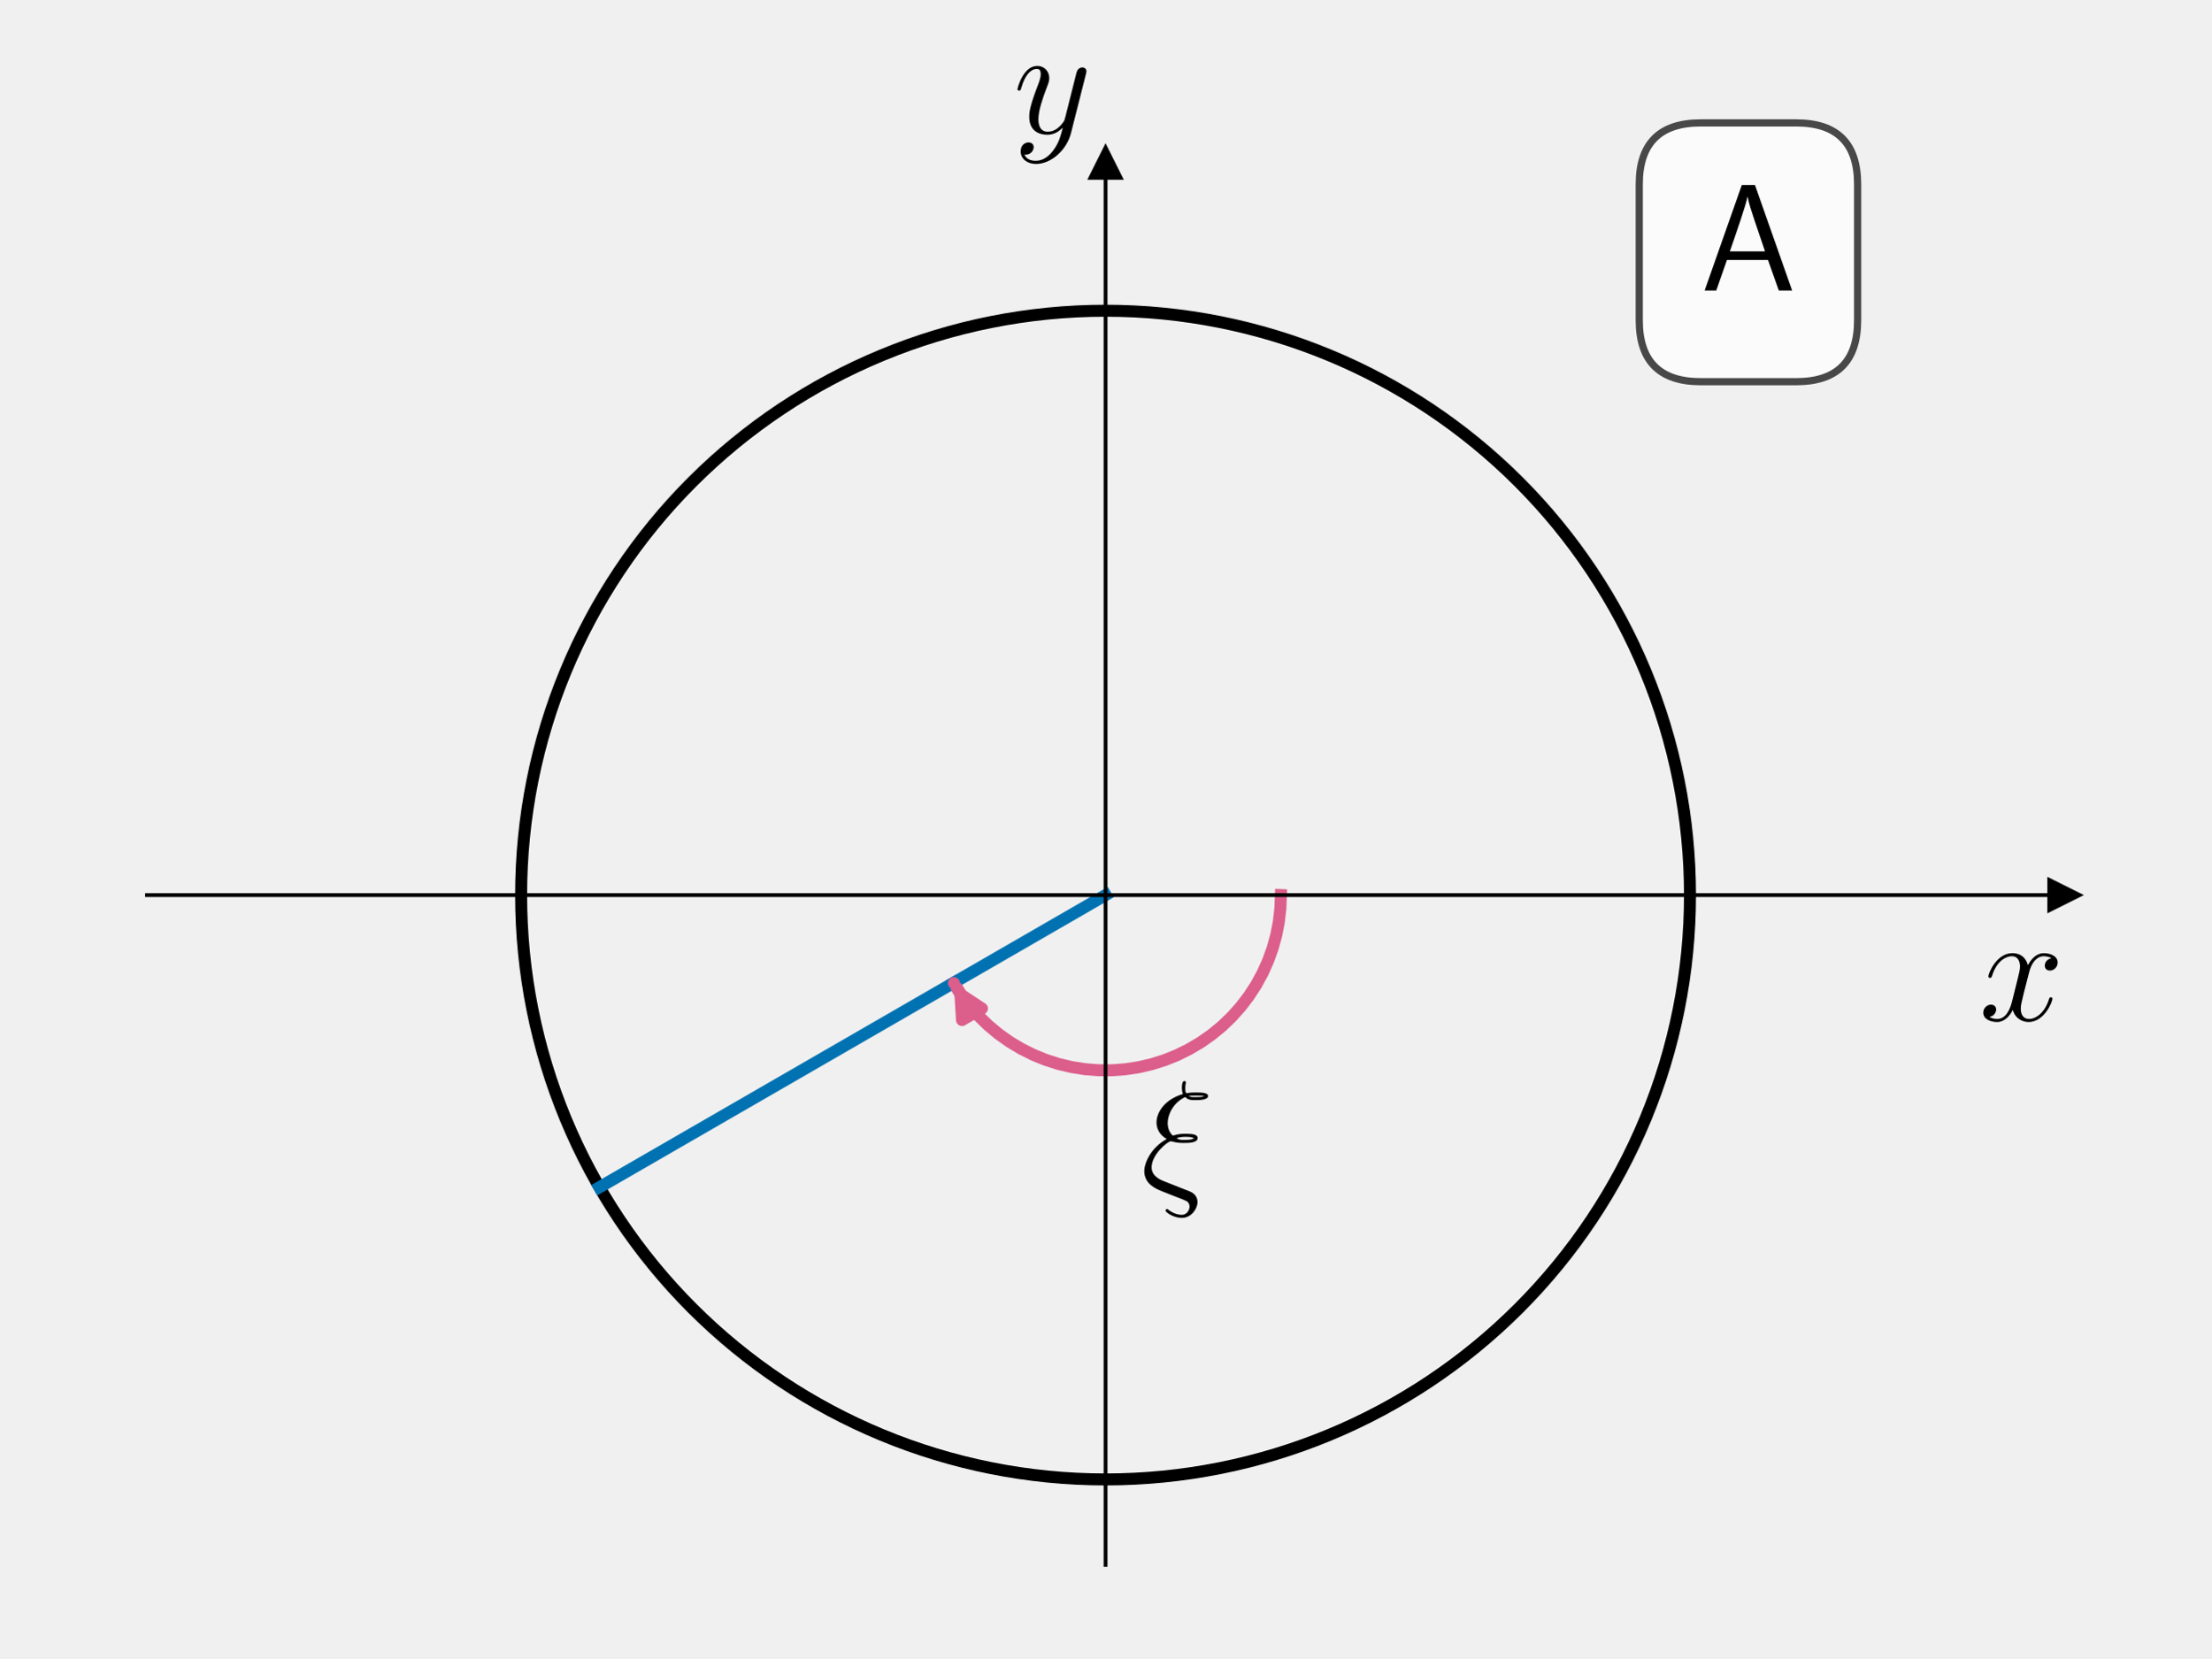
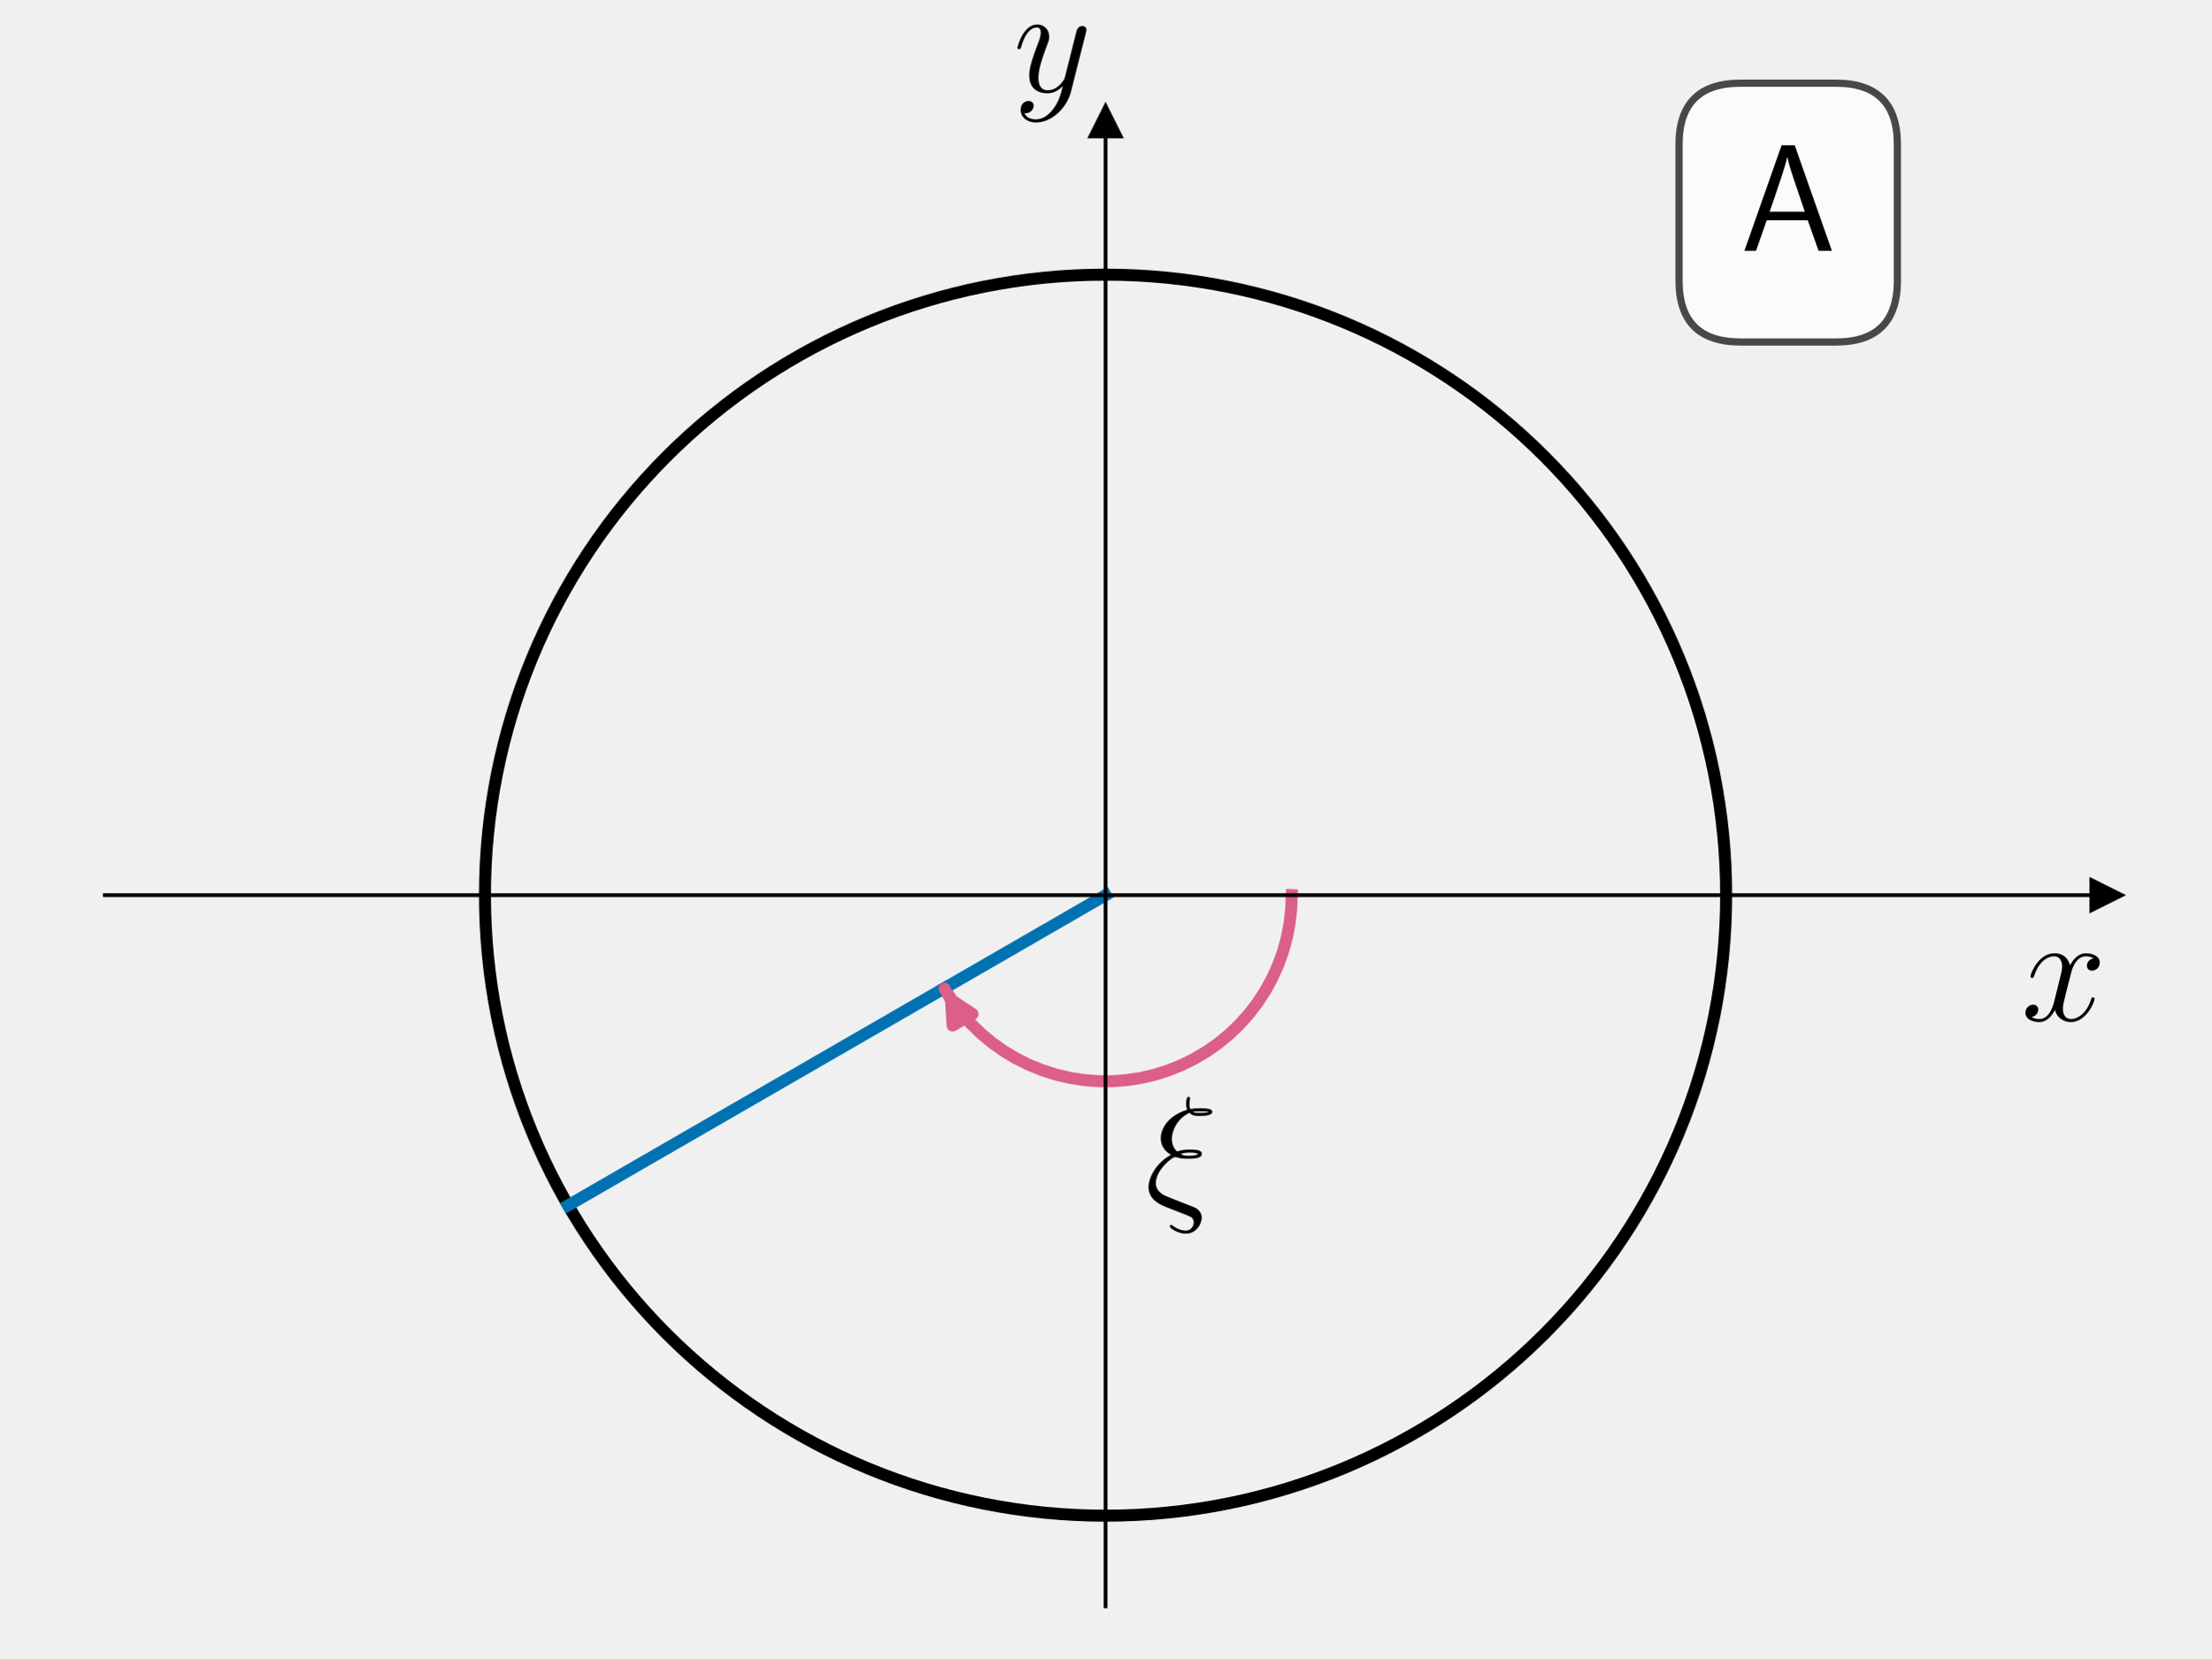
<svg xmlns="http://www.w3.org/2000/svg" xmlns:xlink="http://www.w3.org/1999/xlink" width="460.8pt" height="345.6pt" viewBox="0 0 460.8 345.6" version="1.1">
  <defs>
    <style type="text/css">*{stroke-linejoin: round; stroke-linecap: butt}</style>
  </defs>
  <g id="figure_1">
    <g id="patch_1">
      <path d="M 0 345.6  L 460.8 345.6  L 460.8 0  L 0 0  L 0 345.6  z " style="fill: none" />
    </g>
    <g id="axes_1">
      <g id="patch_2">
-         <path d="M 30.628 326.16  L 430.172 326.16  L 430.172 33.97  L 30.628 33.97  L 30.628 326.16  z " style="fill: none" />
+         <path d="M 21.849 334.8  L 438.951 334.8  L 438.951 25.33  L 21.849 25.33  L 21.849 334.8  z " style="fill: none" />
      </g>
      <g id="patch_3">
-         <path d="M 230.4 308.361  C 262.701 308.361 293.684 295.528 316.525 272.687  C 339.365 249.847 352.199 218.864 352.199 186.563  C 352.199 154.261 339.365 123.278 316.525 100.438  C 293.684 77.597 262.701 64.764 230.4 64.764  C 198.099 64.764 167.116 77.597 144.275 100.438  C 121.435 123.278 108.601 154.261 108.601 186.563  C 108.601 218.864 121.435 249.847 144.275 272.687  C 167.116 295.528 198.099 308.361 230.4 308.361  L 230.4 308.361  z " clip-path="url(#pf1aadb17b3)" style="fill: none; stroke: #000000; stroke-width: 2.5; stroke-linejoin: miter" />
+         <path d="M 230.4 315.915  C 264.7 315.915 297.6 302.287 321.854 278.034  C 346.108 253.78 359.736 220.88 359.736 186.579  C 359.736 152.279 346.108 119.379 321.854 95.125  C 297.6 70.871 264.7 57.244 230.4 57.244  C 196.1 57.244 163.2 70.871 138.946 95.125  C 114.692 119.379 101.064 152.279 101.064 186.579  C 101.064 220.88 114.692 253.78 138.946 278.034  C 163.2 302.287 196.1 315.915 230.4 315.915  L 230.4 315.915  z " clip-path="url(#p5ab7b6729d)" style="fill: none; stroke: #000000; stroke-width: 2.5; stroke-linejoin: miter" />
      </g>
      <g id="matplotlib.axis_1">
        <g id="text_1">
-           <g transform="translate(412.4329 212.7017) scale(0.32 -0.32)">
+           <g transform="translate(421.2119 212.7185) scale(0.32 -0.32)">
            <defs>
              <path id="CMMI12-78" d="M 3034 2606  C 2829 2567 2752 2414 2752 2293  C 2752 2139 2874 2088 2963 2088  C 3155 2088 3290 2254 3290 2427  C 3290 2695 2982 2816 2714 2816  C 2323 2816 2106 2433 2048 2312  C 1901 2816 1504 2816 1389 2816  C 736 2816 390 1980 390 1839  C 390 1814 416 1782 461 1782  C 512 1782 525 1820 538 1846  C 755 2555 1184 2689 1370 2689  C 1658 2689 1715 2420 1715 2267  C 1715 2127 1677 1980 1600 1673  L 1382 798  C 1286 415 1101 64 762 64  C 730 64 570 64 435 147  C 666 192 717 383 717 460  C 717 588 621 664 499 664  C 346 664 179 530 179 326  C 179 57 480 -64 755 -64  C 1062 -64 1280 179 1414 441  C 1517 64 1837 -64 2074 -64  C 2726 -64 3072 773 3072 913  C 3072 945 3046 971 3008 971  C 2950 971 2944 939 2925 888  C 2752 326 2381 64 2093 64  C 1869 64 1747 230 1747 492  C 1747 632 1773 734 1875 1156  L 2099 2024  C 2195 2408 2413 2689 2707 2689  C 2720 2689 2899 2689 3034 2606  z " transform="scale(0.015625)" />
            </defs>
            <use xlink:href="#CMMI12-78" transform="scale(0.996264)" />
          </g>
        </g>
      </g>
      <g id="matplotlib.axis_2">
        <g id="text_2">
-           <g transform="translate(211.1795 27.76909) scale(0.32 -0.32)">
+           <g transform="translate(211.1795 19.12909) scale(0.32 -0.32)">
            <defs>
              <path id="CMMI12-79" d="M 1683 -700  C 1510 -939 1261 -1152 947 -1152  C 870 -1152 563 -1152 467 -889  C 486 -895 518 -895 531 -895  C 723 -895 851 -729 851 -582  C 851 -435 730 -384 634 -384  C 531 -384 307 -458 307 -759  C 307 -1071 582 -1286 947 -1286  C 1587 -1286 2234 -700 2413 6  L 3040 2485  C 3046 2517 3059 2556 3059 2594  C 3059 2689 2982 2753 2886 2753  C 2829 2753 2694 2727 2643 2535  L 2170 658  C 2138 543 2138 530 2086 460  C 1958 281 1747 64 1440 64  C 1082 64 1050 415 1050 588  C 1050 952 1222 1443 1395 1903  C 1466 2088 1504 2178 1504 2305  C 1504 2574 1312 2816 998 2816  C 410 2816 173 1890 173 1839  C 173 1814 198 1782 243 1782  C 301 1782 307 1807 333 1897  C 486 2433 730 2689 979 2689  C 1037 2689 1146 2689 1146 2478  C 1146 2312 1075 2127 979 1884  C 666 1047 666 837 666 683  C 666 77 1101 -64 1421 -64  C 1606 -64 1837 -6 2061 230  L 2067 224  C 1971 -147 1907 -392 1683 -700  z " transform="scale(0.015625)" />
            </defs>
            <use xlink:href="#CMMI12-79" transform="scale(0.996264)" />
          </g>
        </g>
      </g>
      <g id="line2d_1">
        <defs>
-           <path id="mba3da5328e" d="M 3 0  L -3 -3  L -3 3  z " style="stroke: #000000; stroke-linejoin: miter" />
+           <path id="m1ac9f6182c" d="M 3 0  L -3 -3  L -3 3  z " style="stroke: #000000; stroke-linejoin: miter" />
        </defs>
        <g>
-           <use xlink:href="#mba3da5328e" x="430.172" y="186.563" style="stroke: #000000; stroke-linejoin: miter" />
+           <use xlink:href="#m1ac9f6182c" x="438.951" y="186.579" style="stroke: #000000; stroke-linejoin: miter" />
        </g>
      </g>
      <g id="line2d_2">
        <defs>
-           <path id="mb06e45d5f9" d="M 0 -3  L -3 3  L 3 3  z " style="stroke: #000000; stroke-linejoin: miter" />
+           <path id="m4320c8f635" d="M 0 -3  L -3 3  L 3 3  z " style="stroke: #000000; stroke-linejoin: miter" />
        </defs>
        <g>
-           <use xlink:href="#mb06e45d5f9" x="230.4" y="33.97" style="stroke: #000000; stroke-linejoin: miter" />
+           <use xlink:href="#m4320c8f635" x="230.4" y="25.33" style="stroke: #000000; stroke-linejoin: miter" />
        </g>
      </g>
      <g id="line2d_3">
-         <path d="M 266.94 186.563  L 266.832 189.365  L 266.51 192.151  L 265.975 194.904  L 265.23 197.608  L 264.28 200.247  L 263.131 202.805  L 261.789 205.268  L 260.262 207.62  L 258.559 209.849  L 256.69 211.94  L 254.666 213.881  L 252.499 215.662  L 250.202 217.271  L 247.788 218.7  L 245.272 219.939  L 242.669 220.981  L 239.993 221.82  L 237.26 222.452  L 234.487 222.873  L 231.69 223.079  L 228.886 223.071  L 226.09 222.847  L 223.32 222.41  L 220.591 221.761  L 217.92 220.905  L 215.323 219.847  L 212.815 218.592  L 210.41 217.149  L 208.123 215.526  L 205.967 213.732  L 203.955 211.778  L 202.099 209.675  L 200.41 207.436  L 198.897 205.075  L 198.756 204.832  L 198.756 204.832  " clip-path="url(#pf1aadb17b3)" style="fill: none; stroke: #dc5e8b; stroke-width: 2.5; stroke-linecap: square" />
+         <path d="M 269.201 186.579  L 269.086 189.555  L 268.744 192.514  L 268.176 195.437  L 267.385 198.308  L 266.377 201.111  L 265.156 203.827  L 263.731 206.442  L 262.109 208.94  L 260.301 211.306  L 258.316 213.527  L 256.167 215.589  L 253.866 217.48  L 251.427 219.188  L 248.864 220.705  L 246.193 222.021  L 243.428 223.128  L 240.586 224.019  L 237.685 224.69  L 234.74 225.137  L 231.77 225.356  L 228.792 225.347  L 225.823 225.109  L 222.881 224.645  L 219.984 223.956  L 217.148 223.047  L 214.39 221.923  L 211.726 220.591  L 209.173 219.059  L 206.744 217.335  L 204.455 215.43  L 202.319 213.355  L 200.348 211.122  L 198.554 208.745  L 196.948 206.237  L 196.798 205.98  L 196.798 205.98  " clip-path="url(#p5ab7b6729d)" style="fill: none; stroke: #dc5e8b; stroke-width: 2.5; stroke-linecap: square" />
      </g>
      <g id="line2d_4">
-         <path d="M 230.4 186.563  L 124.919 247.462  " clip-path="url(#pf1aadb17b3)" style="fill: none; stroke: #0072b2; stroke-width: 2.5; stroke-linecap: square" />
+         <path d="M 230.4 186.579  L 118.392 251.247  " clip-path="url(#p5ab7b6729d)" style="fill: none; stroke: #0072b2; stroke-width: 2.5; stroke-linecap: square" />
      </g>
      <g id="patch_4">
-         <path d="M 230.4 326.16  L 230.4 33.97  " style="fill: none; stroke: #000000; stroke-width: 0.8; stroke-linejoin: miter; stroke-linecap: square" />
+         <path d="M 230.4 334.8  L 230.4 25.33  " style="fill: none; stroke: #000000; stroke-width: 0.8; stroke-linejoin: miter; stroke-linecap: square" />
      </g>
      <g id="patch_5">
-         <path d="M 430.172 326.16  L 430.172 33.97  " style="fill: none" />
+         <path d="M 438.951 334.8  L 438.951 25.33  " style="fill: none" />
      </g>
      <g id="patch_6">
-         <path d="M 30.628 186.563  L 430.172 186.563  " style="fill: none; stroke: #000000; stroke-width: 0.8; stroke-linejoin: miter; stroke-linecap: square" />
+         <path d="M 21.849 186.579  L 438.951 186.579  " style="fill: none; stroke: #000000; stroke-width: 0.8; stroke-linejoin: miter; stroke-linecap: square" />
      </g>
      <g id="patch_7">
-         <path d="M 30.628 33.97  L 430.172 33.97  " style="fill: none" />
+         <path d="M 21.849 25.33  L 438.951 25.33  " style="fill: none" />
      </g>
      <g id="patch_8">
-         <path d="M 198.803 204.913  Q 198.779 204.873 200.156 207.251  " style="fill: none; stroke: #dc5e8b; stroke-width: 2.5; stroke-linecap: round" />
-         <path d="M 200.485 212.608  L 200.156 207.251  L 204.639 210.202  z " style="fill: #dc5e8b; stroke: #dc5e8b; stroke-width: 2.5; stroke-linecap: round" />
+         <path d="M 196.847 206.066  Q 196.822 206.023 198.198 208.399  " style="fill: none; stroke: #dc5e8b; stroke-width: 2.5; stroke-linecap: round" />
+         <path d="M 198.527 213.755  L 198.198 208.399  L 202.68 211.35  z " style="fill: #dc5e8b; stroke: #dc5e8b; stroke-width: 2.5; stroke-linecap: round" />
      </g>
      <g id="text_3">
-         <g transform="translate(237.7687 247.4734) scale(0.32 -0.32)">
+         <g transform="translate(238.6466 250.7664) scale(0.32 -0.32)">
          <defs>
            <path id="CMMI12-18" d="M 1670 -24  L 998 242  C 832 304 448 456 448 835  C 448 1377 1120 1927 1254 1927  C 1267 1927 1325 1914 1344 1908  C 1517 1857 1683 1857 1798 1857  C 1997 1857 2374 1857 2374 2062  C 2374 2218 2144 2240 1869 2240  C 1741 2240 1568 2240 1338 2163  C 1184 2292 1120 2496 1120 2690  C 1120 3042 1350 3542 1856 3780  C 1971 3648 2125 3648 2259 3648  C 2419 3648 2810 3648 2810 3820  C 2810 3968 2502 3968 2298 3968  C 2170 3968 2074 3968 1894 3936  C 1862 4011 1856 4024 1856 4163  C 1856 4277 1882 4366 1882 4384  C 1882 4422 1850 4448 1818 4448  C 1715 4448 1715 4214 1715 4163  C 1715 4075 1722 3986 1760 3904  C 992 3679 653 3133 653 2716  C 653 2330 909 2118 1082 2021  C 422 1667 141 1021 141 679  C 141 128 646 -69 877 -164  L 1453 -392  C 1613 -449 1875 -556 1920 -582  C 1984 -626 2035 -703 2035 -804  C 2035 -937 1933 -1152 1709 -1152  C 1613 -1152 1402 -1127 1171 -955  C 1126 -916 1120 -910 1094 -910  C 1062 -910 1030 -936 1030 -974  C 1030 -1044 1363 -1280 1709 -1280  C 2118 -1280 2368 -889 2368 -617  C 2368 -421 2259 -264 2054 -175  L 1670 -24  z M 1997 3817  C 2106 3840 2221 3840 2304 3840  C 2515 3840 2534 3836 2662 3812  C 2586 3789 2534 3775 2266 3775  C 2144 3775 2067 3775 1997 3817  z M 1491 2057  C 1645 2112 1786 2112 1862 2112  C 2074 2112 2086 2103 2227 2057  C 2157 2011 2099 1984 1824 1984  C 1670 1984 1606 1984 1491 2057  z " transform="scale(0.015625)" />
          </defs>
          <use xlink:href="#CMMI12-18" transform="scale(0.996264)" />
        </g>
      </g>
      <g id="text_4">
        <g id="patch_9">
-           <path d="M 354.424 79.554  L 374.333 79.554  Q 387.133 79.554 387.133 66.754  L 387.133 38.414  Q 387.133 25.614 374.333 25.614  L 354.424 25.614  Q 341.624 25.614 341.624 38.414  L 341.624 66.754  Q 341.624 79.554 354.424 79.554  z " style="fill: #ffffff; opacity: 0.7; stroke: #000000; stroke-width: 1.5; stroke-linejoin: miter" />
+           <path d="M 362.714 71.28  L 382.624 71.28  Q 395.424 71.28 395.424 58.48  L 395.424 30.14  Q 395.424 17.34 382.624 17.34  L 362.714 17.34  Q 349.914 17.34 349.914 30.14  L 349.914 58.48  Q 349.914 71.28 362.714 71.28  z " style="fill: #ffffff; opacity: 0.7; stroke: #000000; stroke-width: 1.5; stroke-linejoin: miter" />
        </g>
-         <g transform="translate(354.4236 60.55315) scale(0.32 -0.32)">
+         <g transform="translate(362.7145 52.2791) scale(0.32 -0.32)">
          <defs>
            <path id="CMSS17-41" d="M 2272 4416  L 1722 4416  L 166 0  L 653 0  L 1101 1280  L 2816 1280  L 3270 0  L 3827 0  L 2272 4416  z M 2694 1637  L 1222 1637  C 1530 2528 1914 3638 1958 3925  L 1965 3925  C 2010 3663 2138 3281 2246 2956  L 2694 1637  z " transform="scale(0.015625)" />
          </defs>
          <use xlink:href="#CMSS17-41" transform="scale(0.996264)" />
        </g>
      </g>
    </g>
  </g>
  <defs>
-     <clipPath id="pf1aadb17b3">
-       <rect x="30.628" y="33.97" width="399.544" height="292.19" />
+     <clipPath id="p5ab7b6729d">
+       <rect x="21.849" y="25.33" width="417.102" height="309.47" />
    </clipPath>
  </defs>
</svg>
